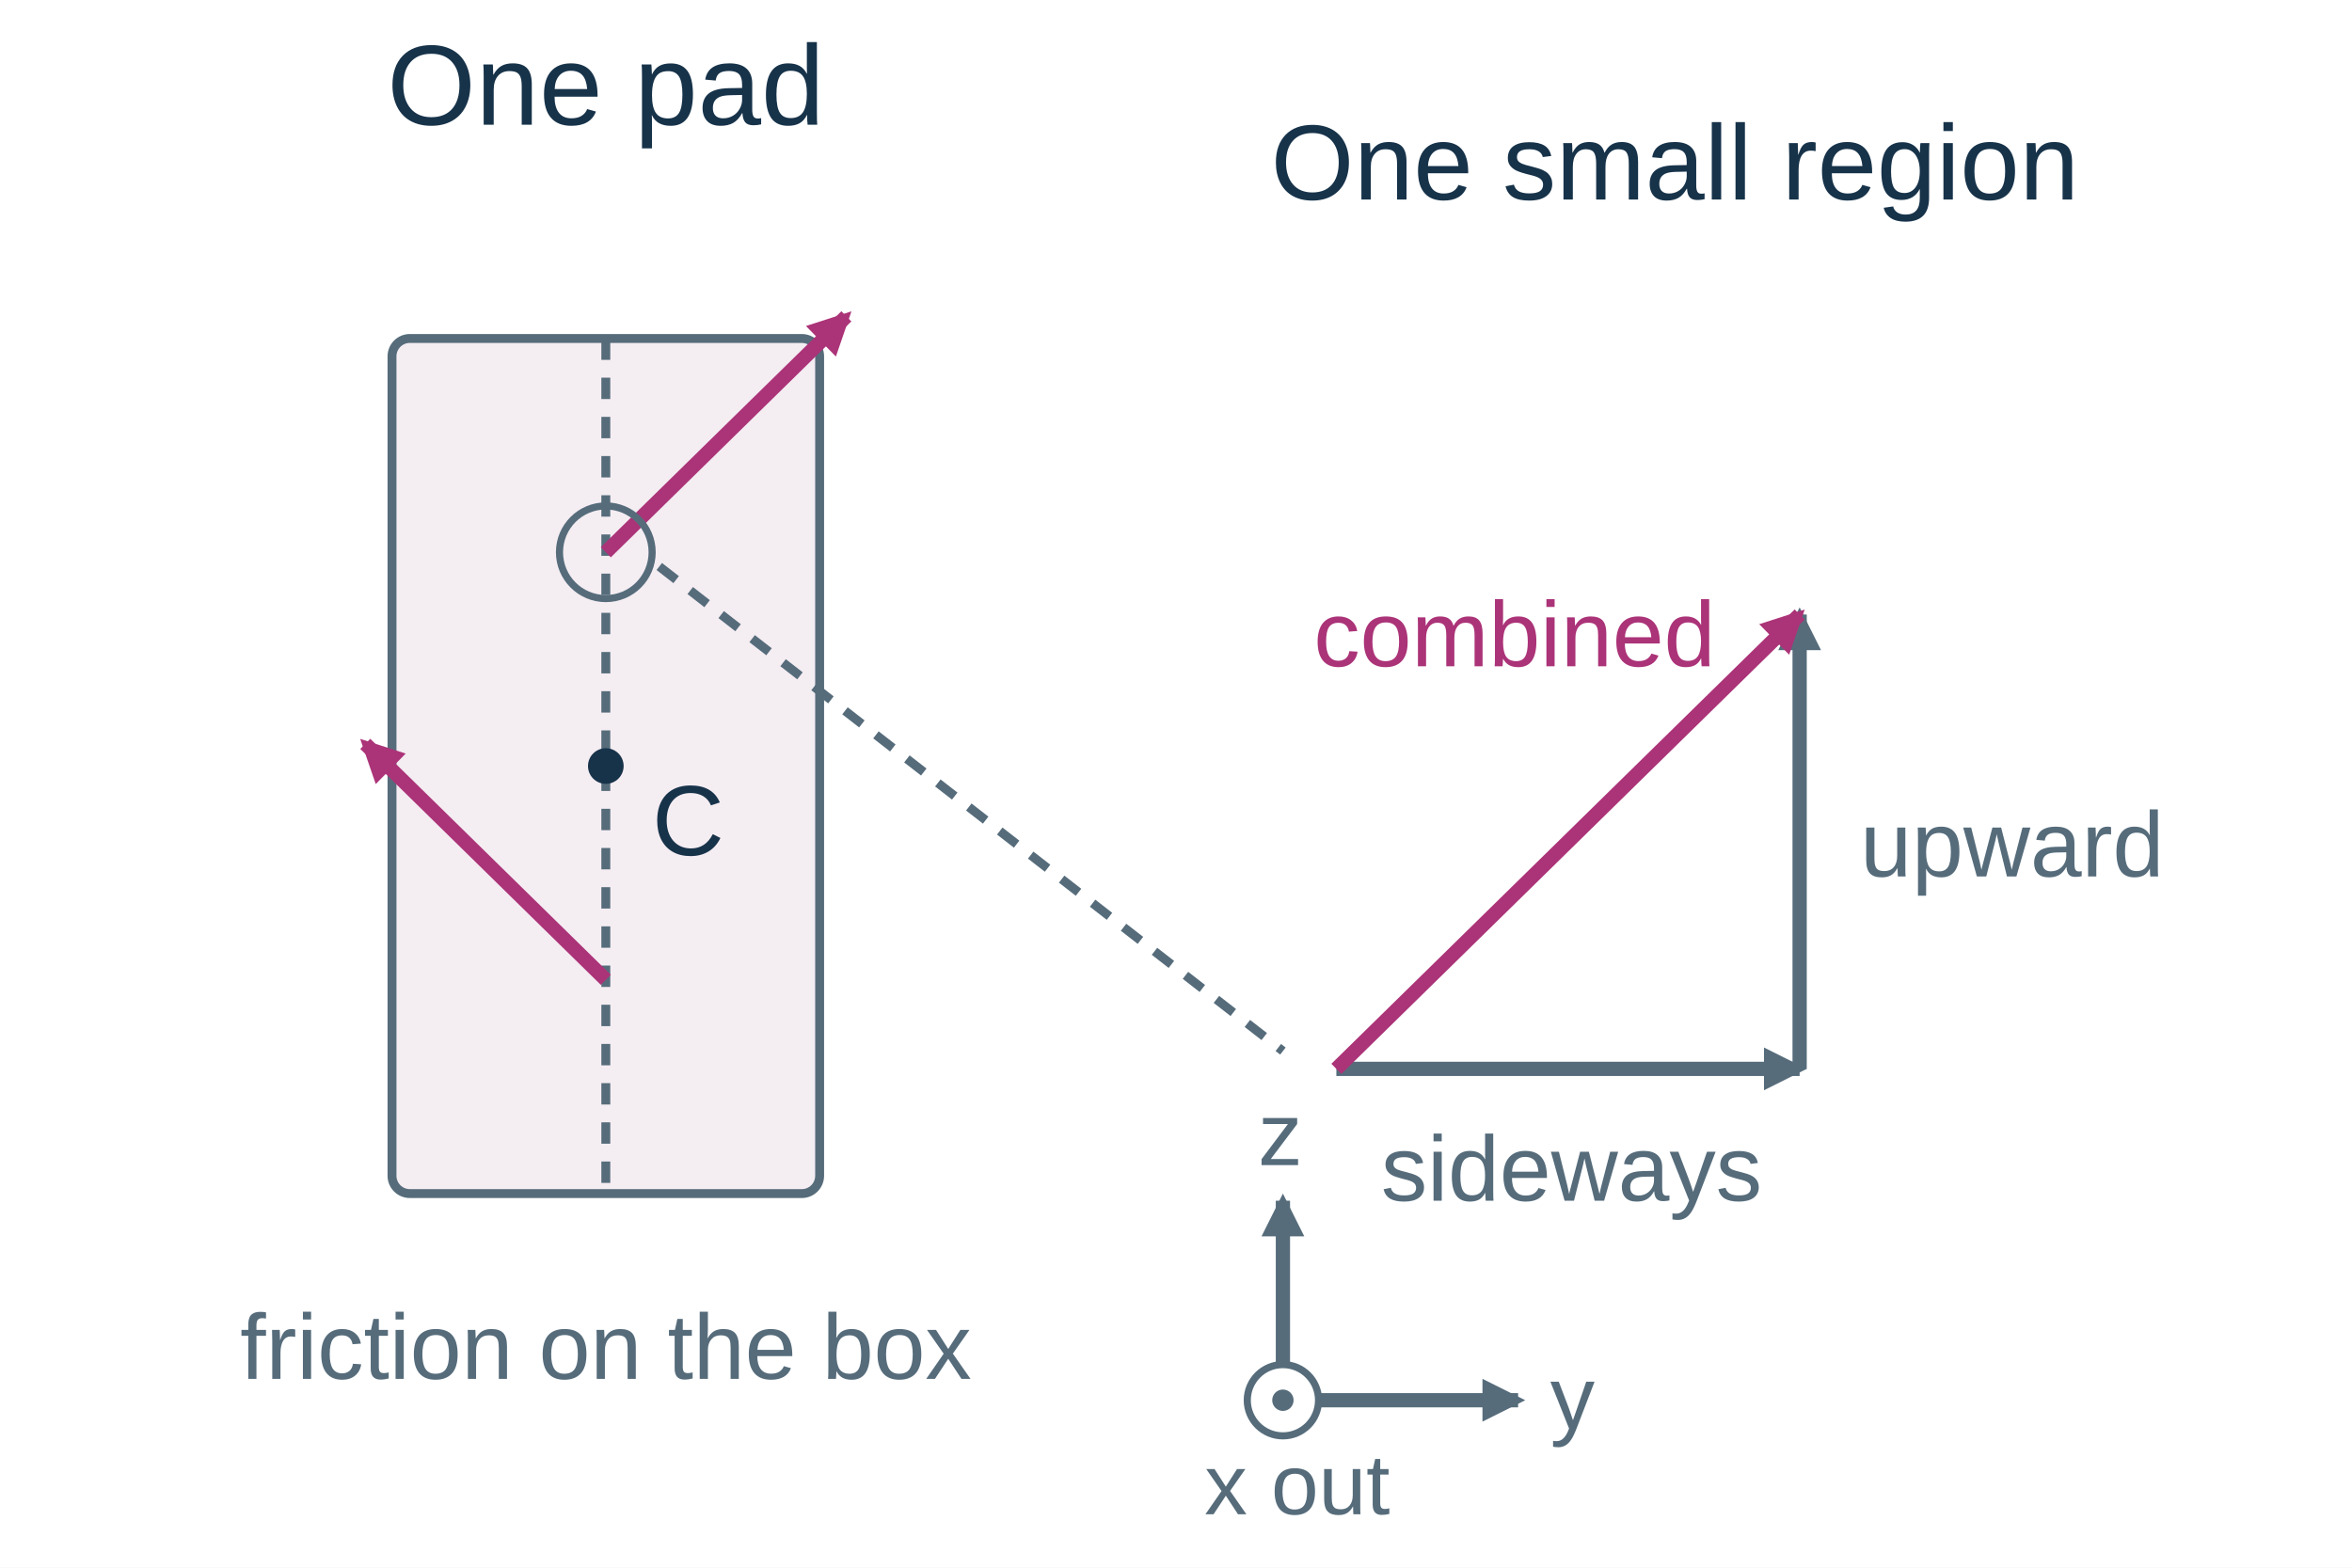
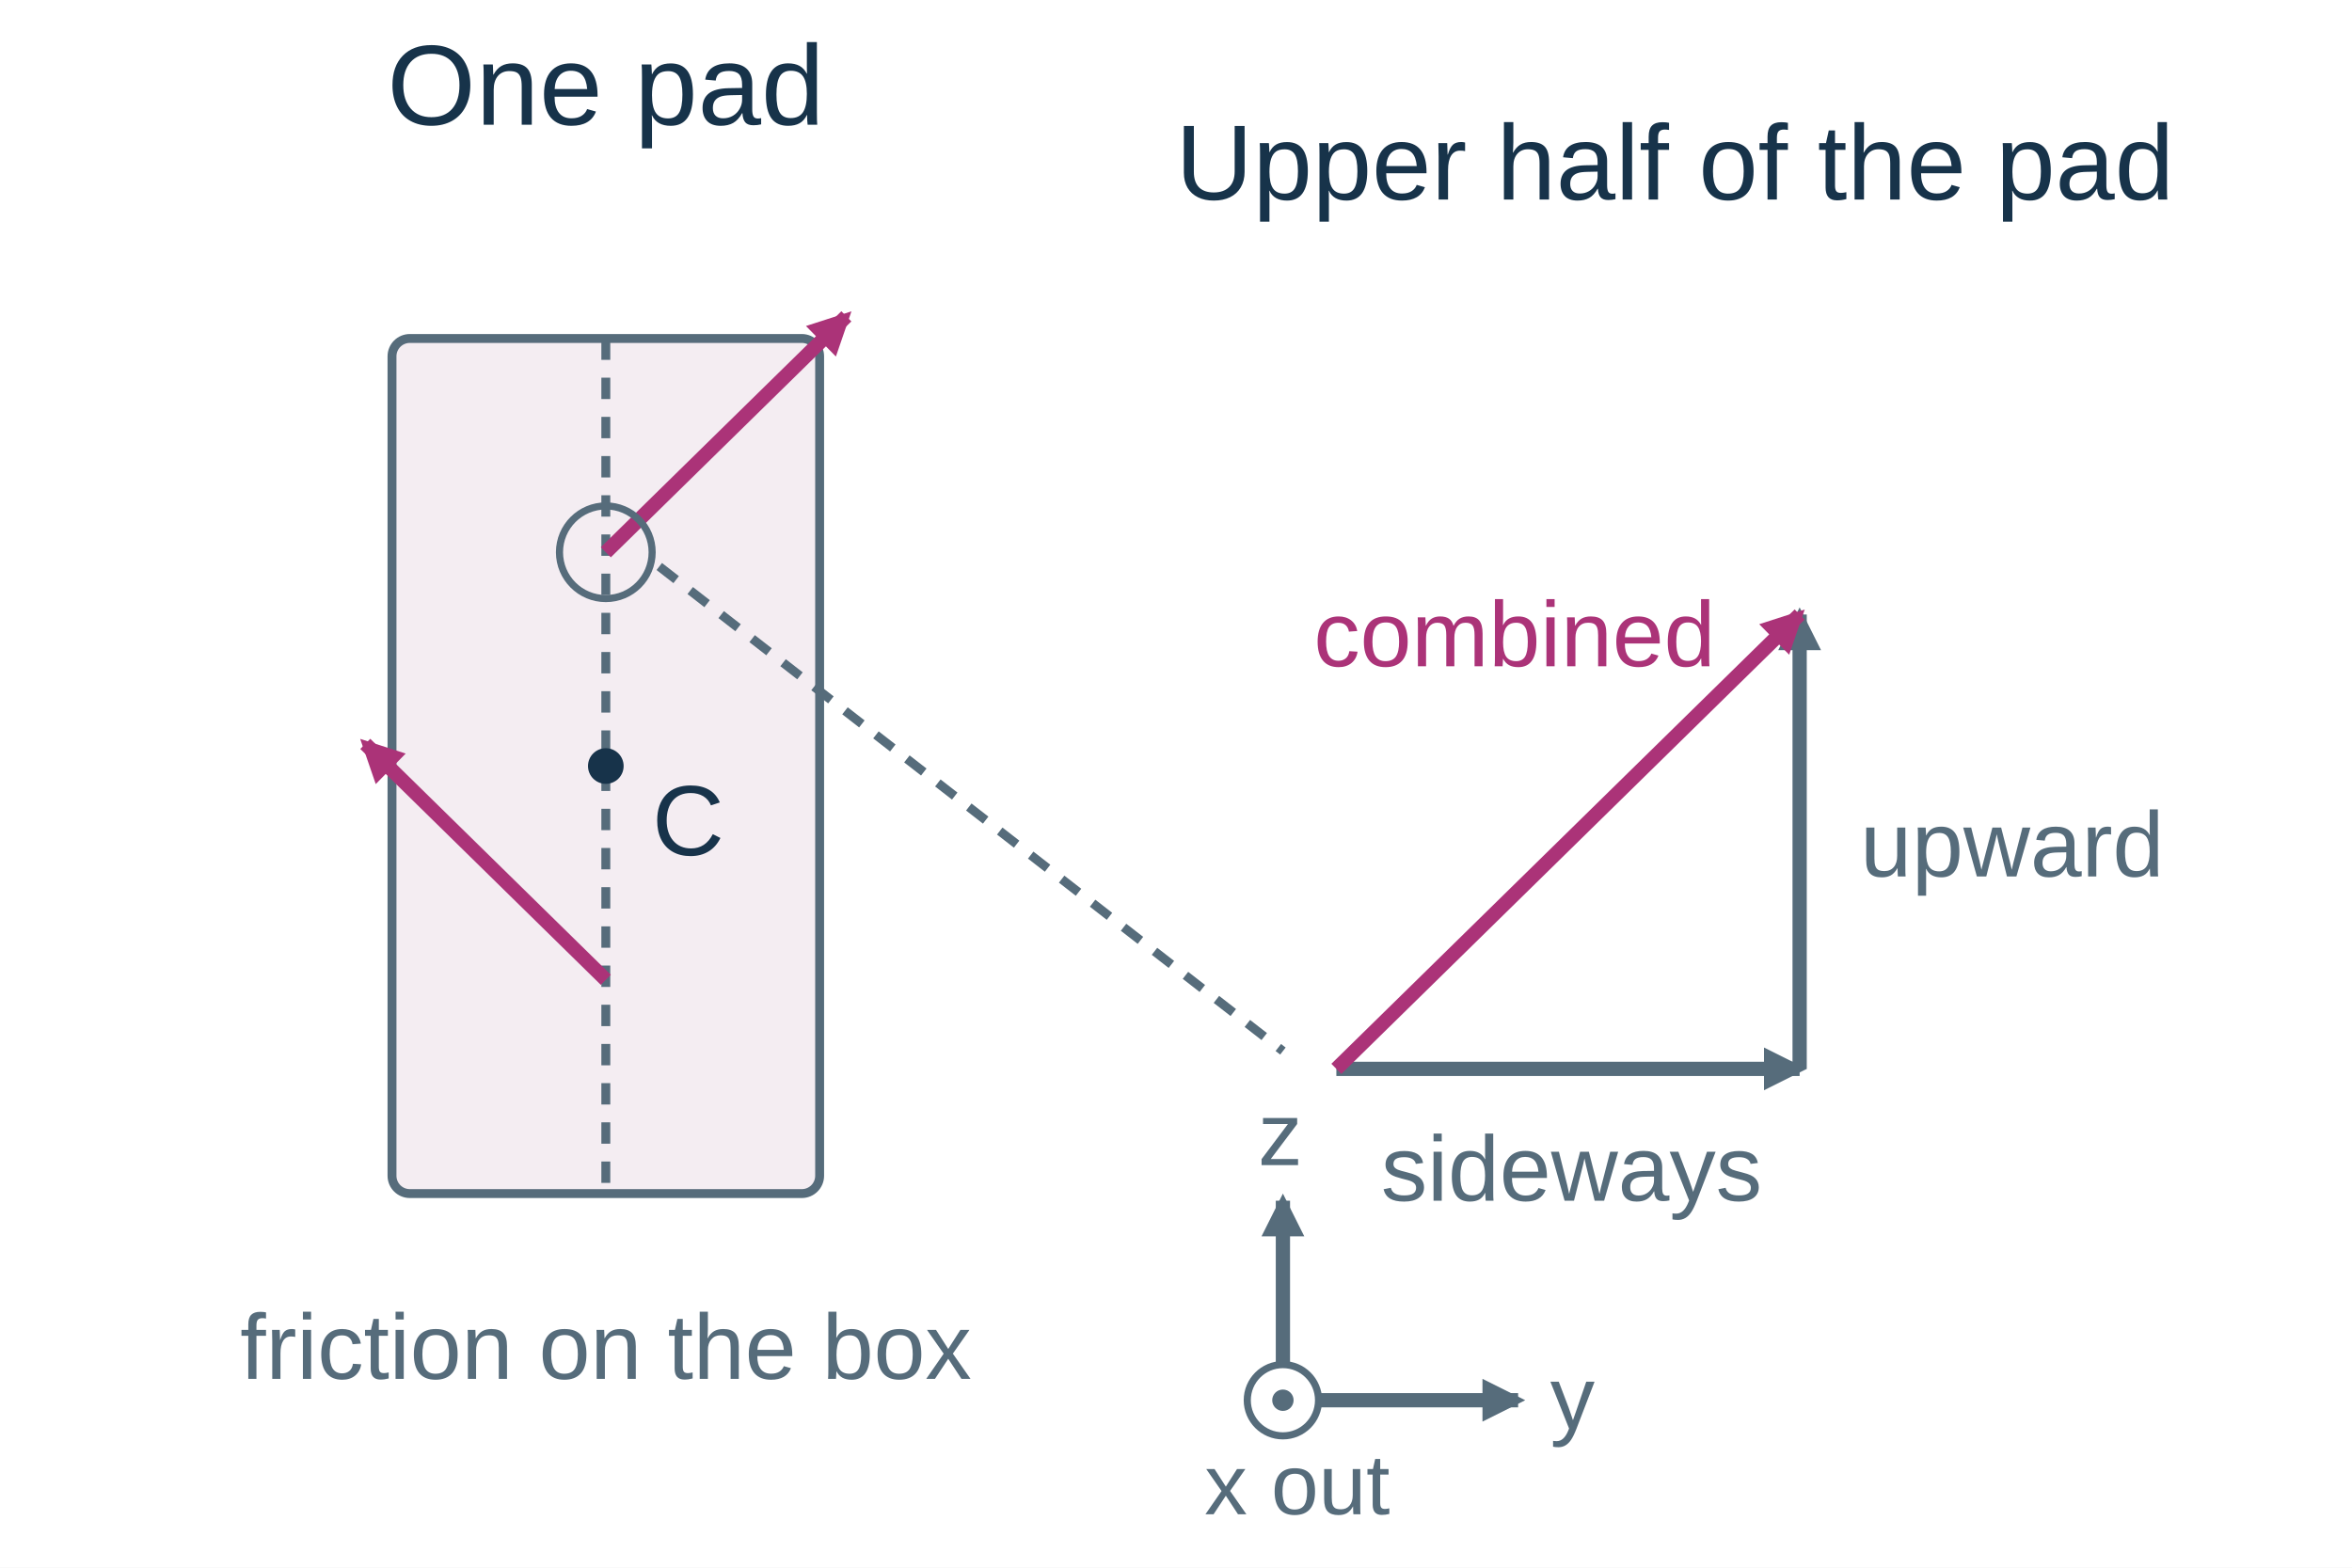
<svg xmlns="http://www.w3.org/2000/svg" viewBox="0 0 660 440" role="img">
  <style>text{font-family:Arial,Helvetica,sans-serif}</style>
  <rect width="660" height="440" fill="white" />
  <defs>
    <marker id="17334a" viewBox="0 0 12 12" refX="10" refY="6" markerWidth="12" markerHeight="12" markerUnits="userSpaceOnUse" orient="auto">
      <path d="M0,0 L12,6 L0,12Z" fill="#17334a" />
    </marker>
    <marker id="566c7b" viewBox="0 0 12 12" refX="10" refY="6" markerWidth="12" markerHeight="12" markerUnits="userSpaceOnUse" orient="auto">
      <path d="M0,0 L12,6 L0,12Z" fill="#566c7b" />
    </marker>
    <marker id="ab3378" viewBox="0 0 12 12" refX="10" refY="6" markerWidth="12" markerHeight="12" markerUnits="userSpaceOnUse" orient="auto">
      <path d="M0,0 L12,6 L0,12Z" fill="#ab3378" />
    </marker>
    <marker id="07825e" viewBox="0 0 12 12" refX="10" refY="6" markerWidth="12" markerHeight="12" markerUnits="userSpaceOnUse" orient="auto">
      <path d="M0,0 L12,6 L0,12Z" fill="#07825e" />
    </marker>
    <marker id="be513b" viewBox="0 0 12 12" refX="10" refY="6" markerWidth="12" markerHeight="12" markerUnits="userSpaceOnUse" orient="auto">
      <path d="M0,0 L12,6 L0,12Z" fill="#be513b" />
    </marker>
  </defs>
  <text x="170" y="35" fill="#17334a" font-size="32" text-anchor="middle">One pad</text>
  <rect x="110" y="95" width="120" height="240" rx="5" fill="#f4edf2" stroke="#566c7b" stroke-width="2.5" />
  <path d="M170,95 L170,335" fill="none" stroke="#566c7b" stroke-width="2.5" stroke-dasharray="6 5" />
  <path d="M170,155 L237.5,88.782" fill="none" stroke="#ab3378" stroke-width="4" marker-end="url(#ab3378)" />
  <path d="M170,275 L102.5,208.782" fill="none" stroke="#ab3378" stroke-width="4" marker-end="url(#ab3378)" />
  <circle cx="170" cy="215" r="5" fill="#17334a" />
  <text x="183" y="240" fill="#17334a" font-size="28" text-anchor="start">C</text>
  <circle cx="170" cy="155" r="13" fill="none" stroke="#566c7b" stroke-width="2" />
  <path d="M185,159 L360,295" fill="none" stroke="#566c7b" stroke-width="2.5" stroke-dasharray="6 5" />
-   <text x="470" y="56" fill="#17334a" font-size="30" text-anchor="middle">One small region</text>
+   <text x="470" y="56" fill="#17334a" font-size="30" text-anchor="middle">Upper half of the pad</text>
  <path d="M375,300 L505,300" fill="none" stroke="#566c7b" stroke-width="4" marker-end="url(#566c7b)" />
  <path d="M505,300 L505,172.47" fill="none" stroke="#566c7b" stroke-width="4" marker-end="url(#566c7b)" />
  <path d="M375,300 L505,172.47" fill="none" stroke="#ab3378" stroke-width="4" marker-end="url(#ab3378)" />
  <text x="441" y="337" fill="#566c7b" font-size="26" text-anchor="middle">sideways</text>
  <text x="522" y="246" fill="#566c7b" font-size="26" text-anchor="start">upward</text>
  <text x="425" y="187" fill="#ab3378" font-size="26" text-anchor="middle">combined</text>
  <text x="170" y="387" fill="#566c7b" font-size="26" text-anchor="middle">friction on the box</text>
  <path d="M360,393 L426,393" fill="none" stroke="#566c7b" stroke-width="4" marker-end="url(#566c7b)" />
  <path d="M360,393 L360,337" fill="none" stroke="#566c7b" stroke-width="4" marker-end="url(#566c7b)" />
  <text x="435" y="401" fill="#566c7b" font-size="25" text-anchor="start">y</text>
  <text x="353" y="327" fill="#566c7b" font-size="25" text-anchor="start">z</text>
  <circle cx="360" cy="393" r="10" fill="white" stroke="#566c7b" stroke-width="2" />
  <circle cx="360" cy="393" r="3" fill="#566c7b" />
  <text x="338" y="425" fill="#566c7b" font-size="24" text-anchor="start">x out</text>
</svg>
